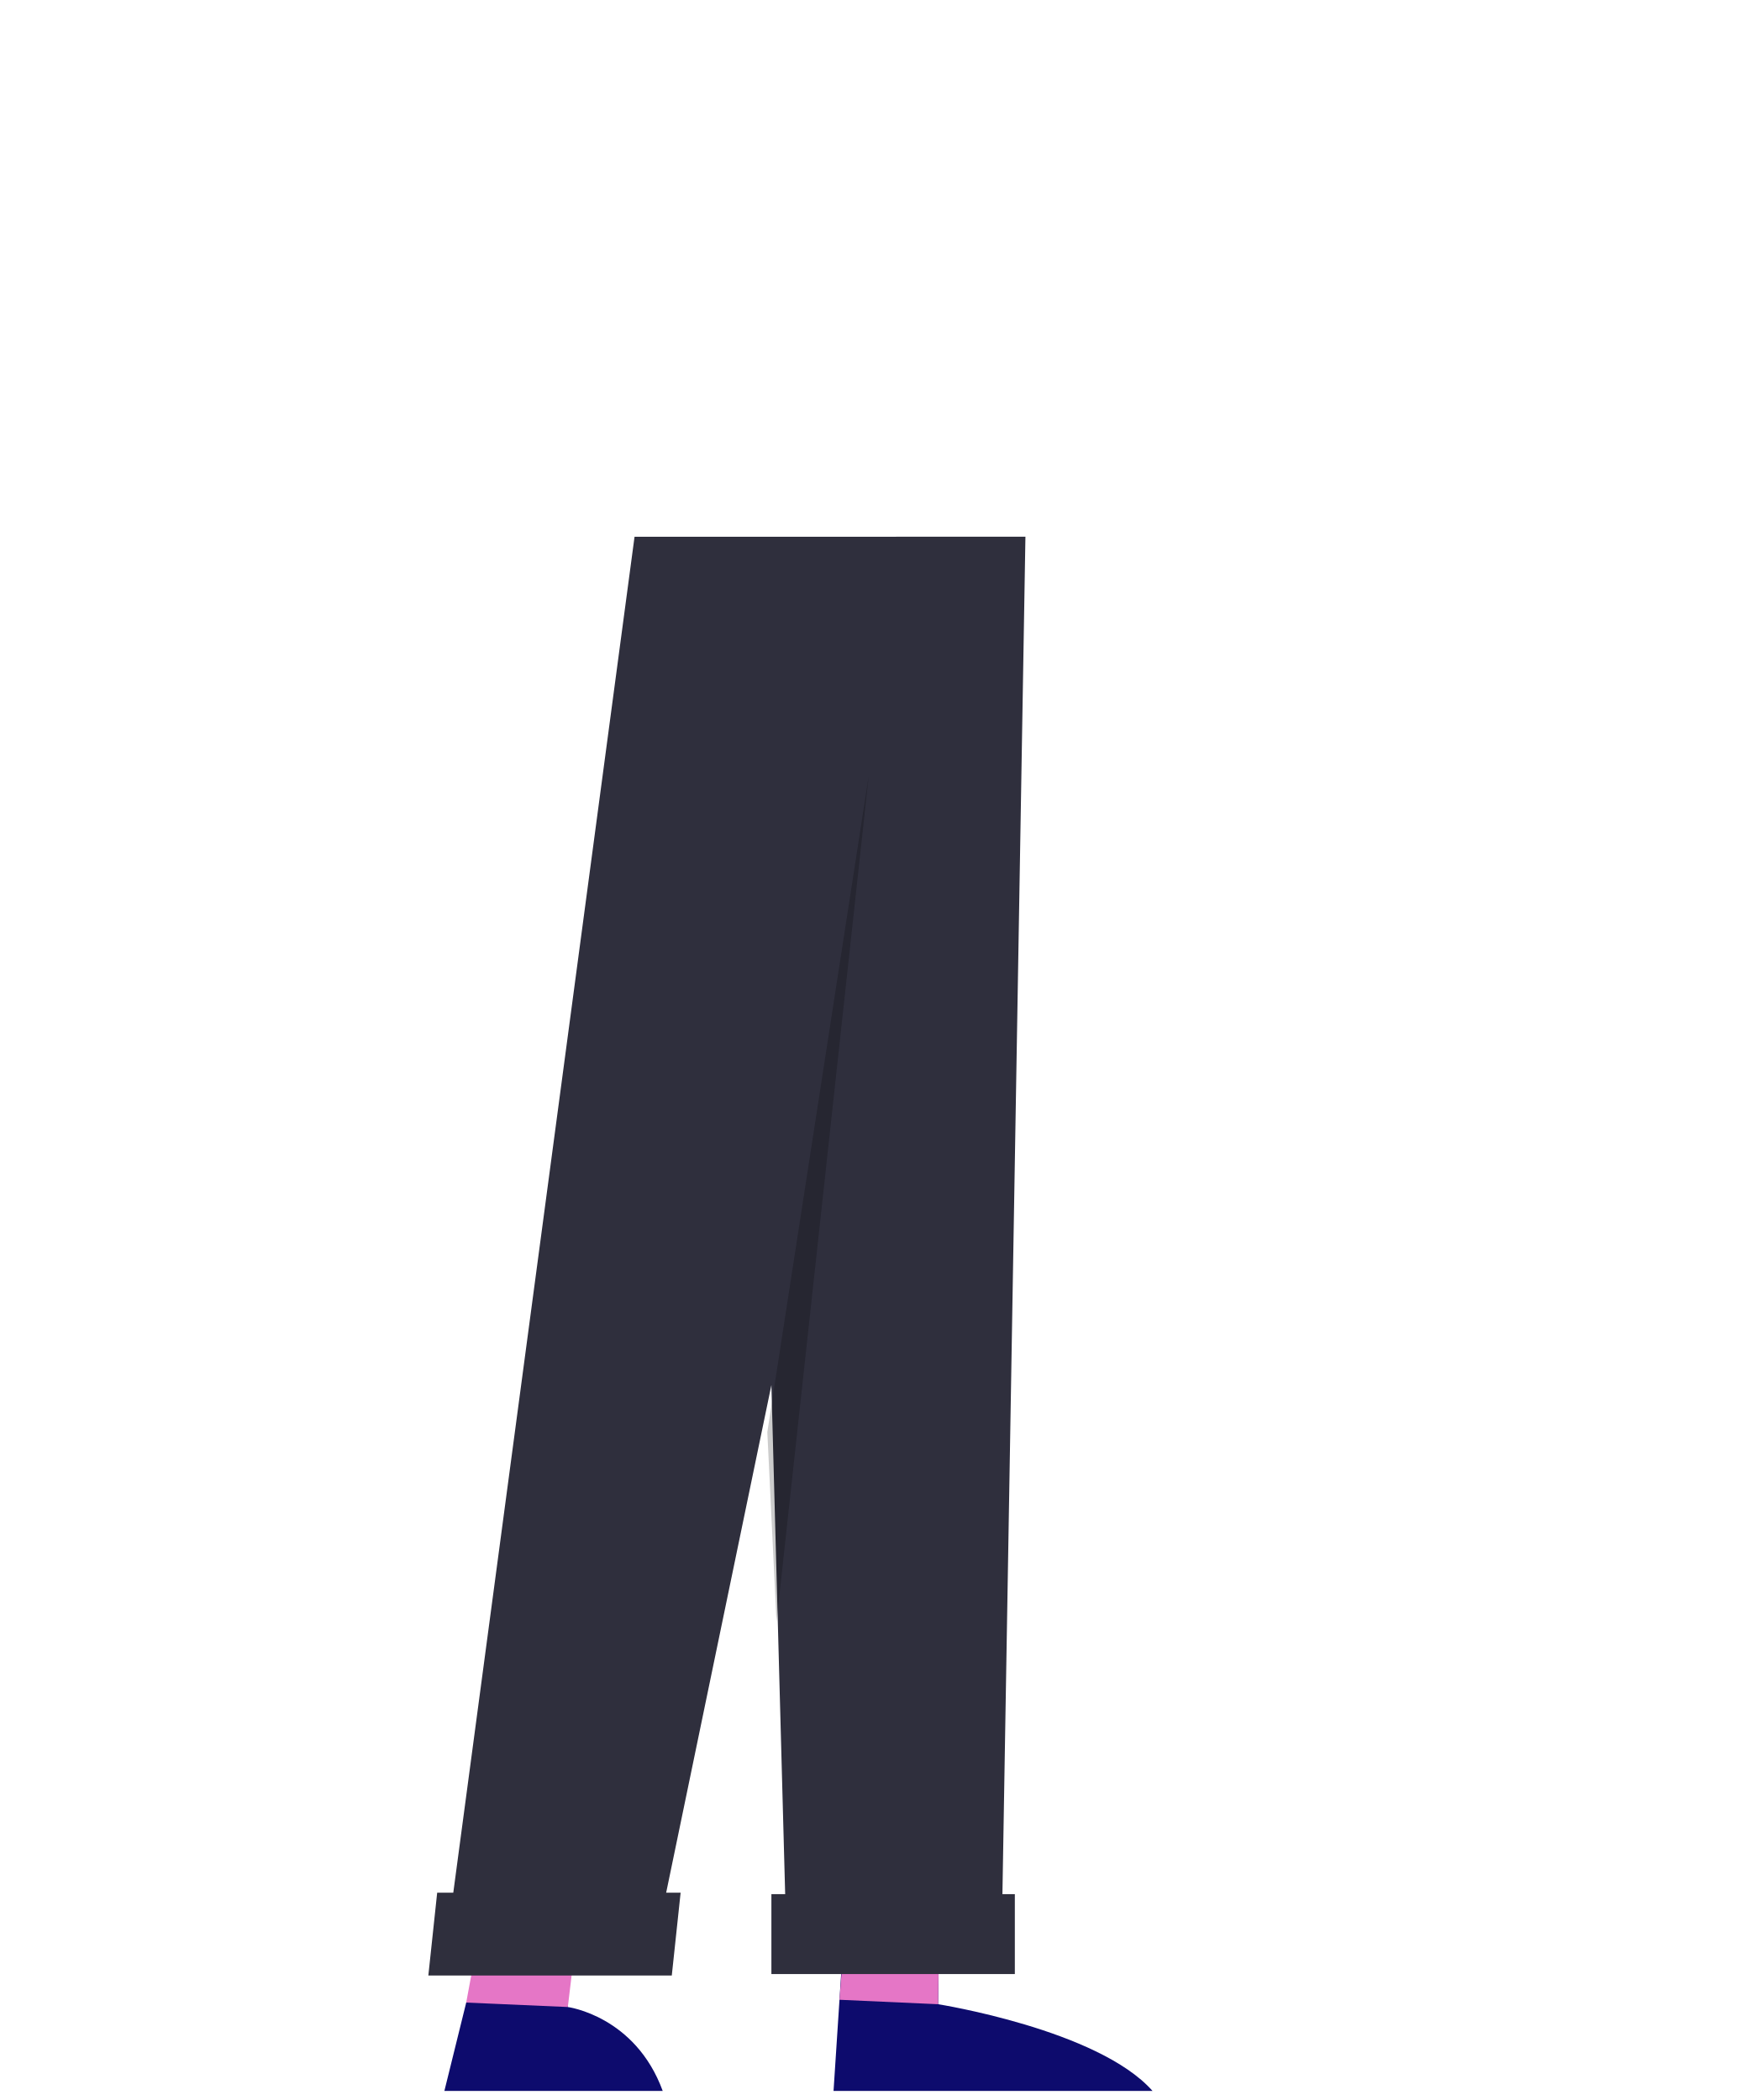
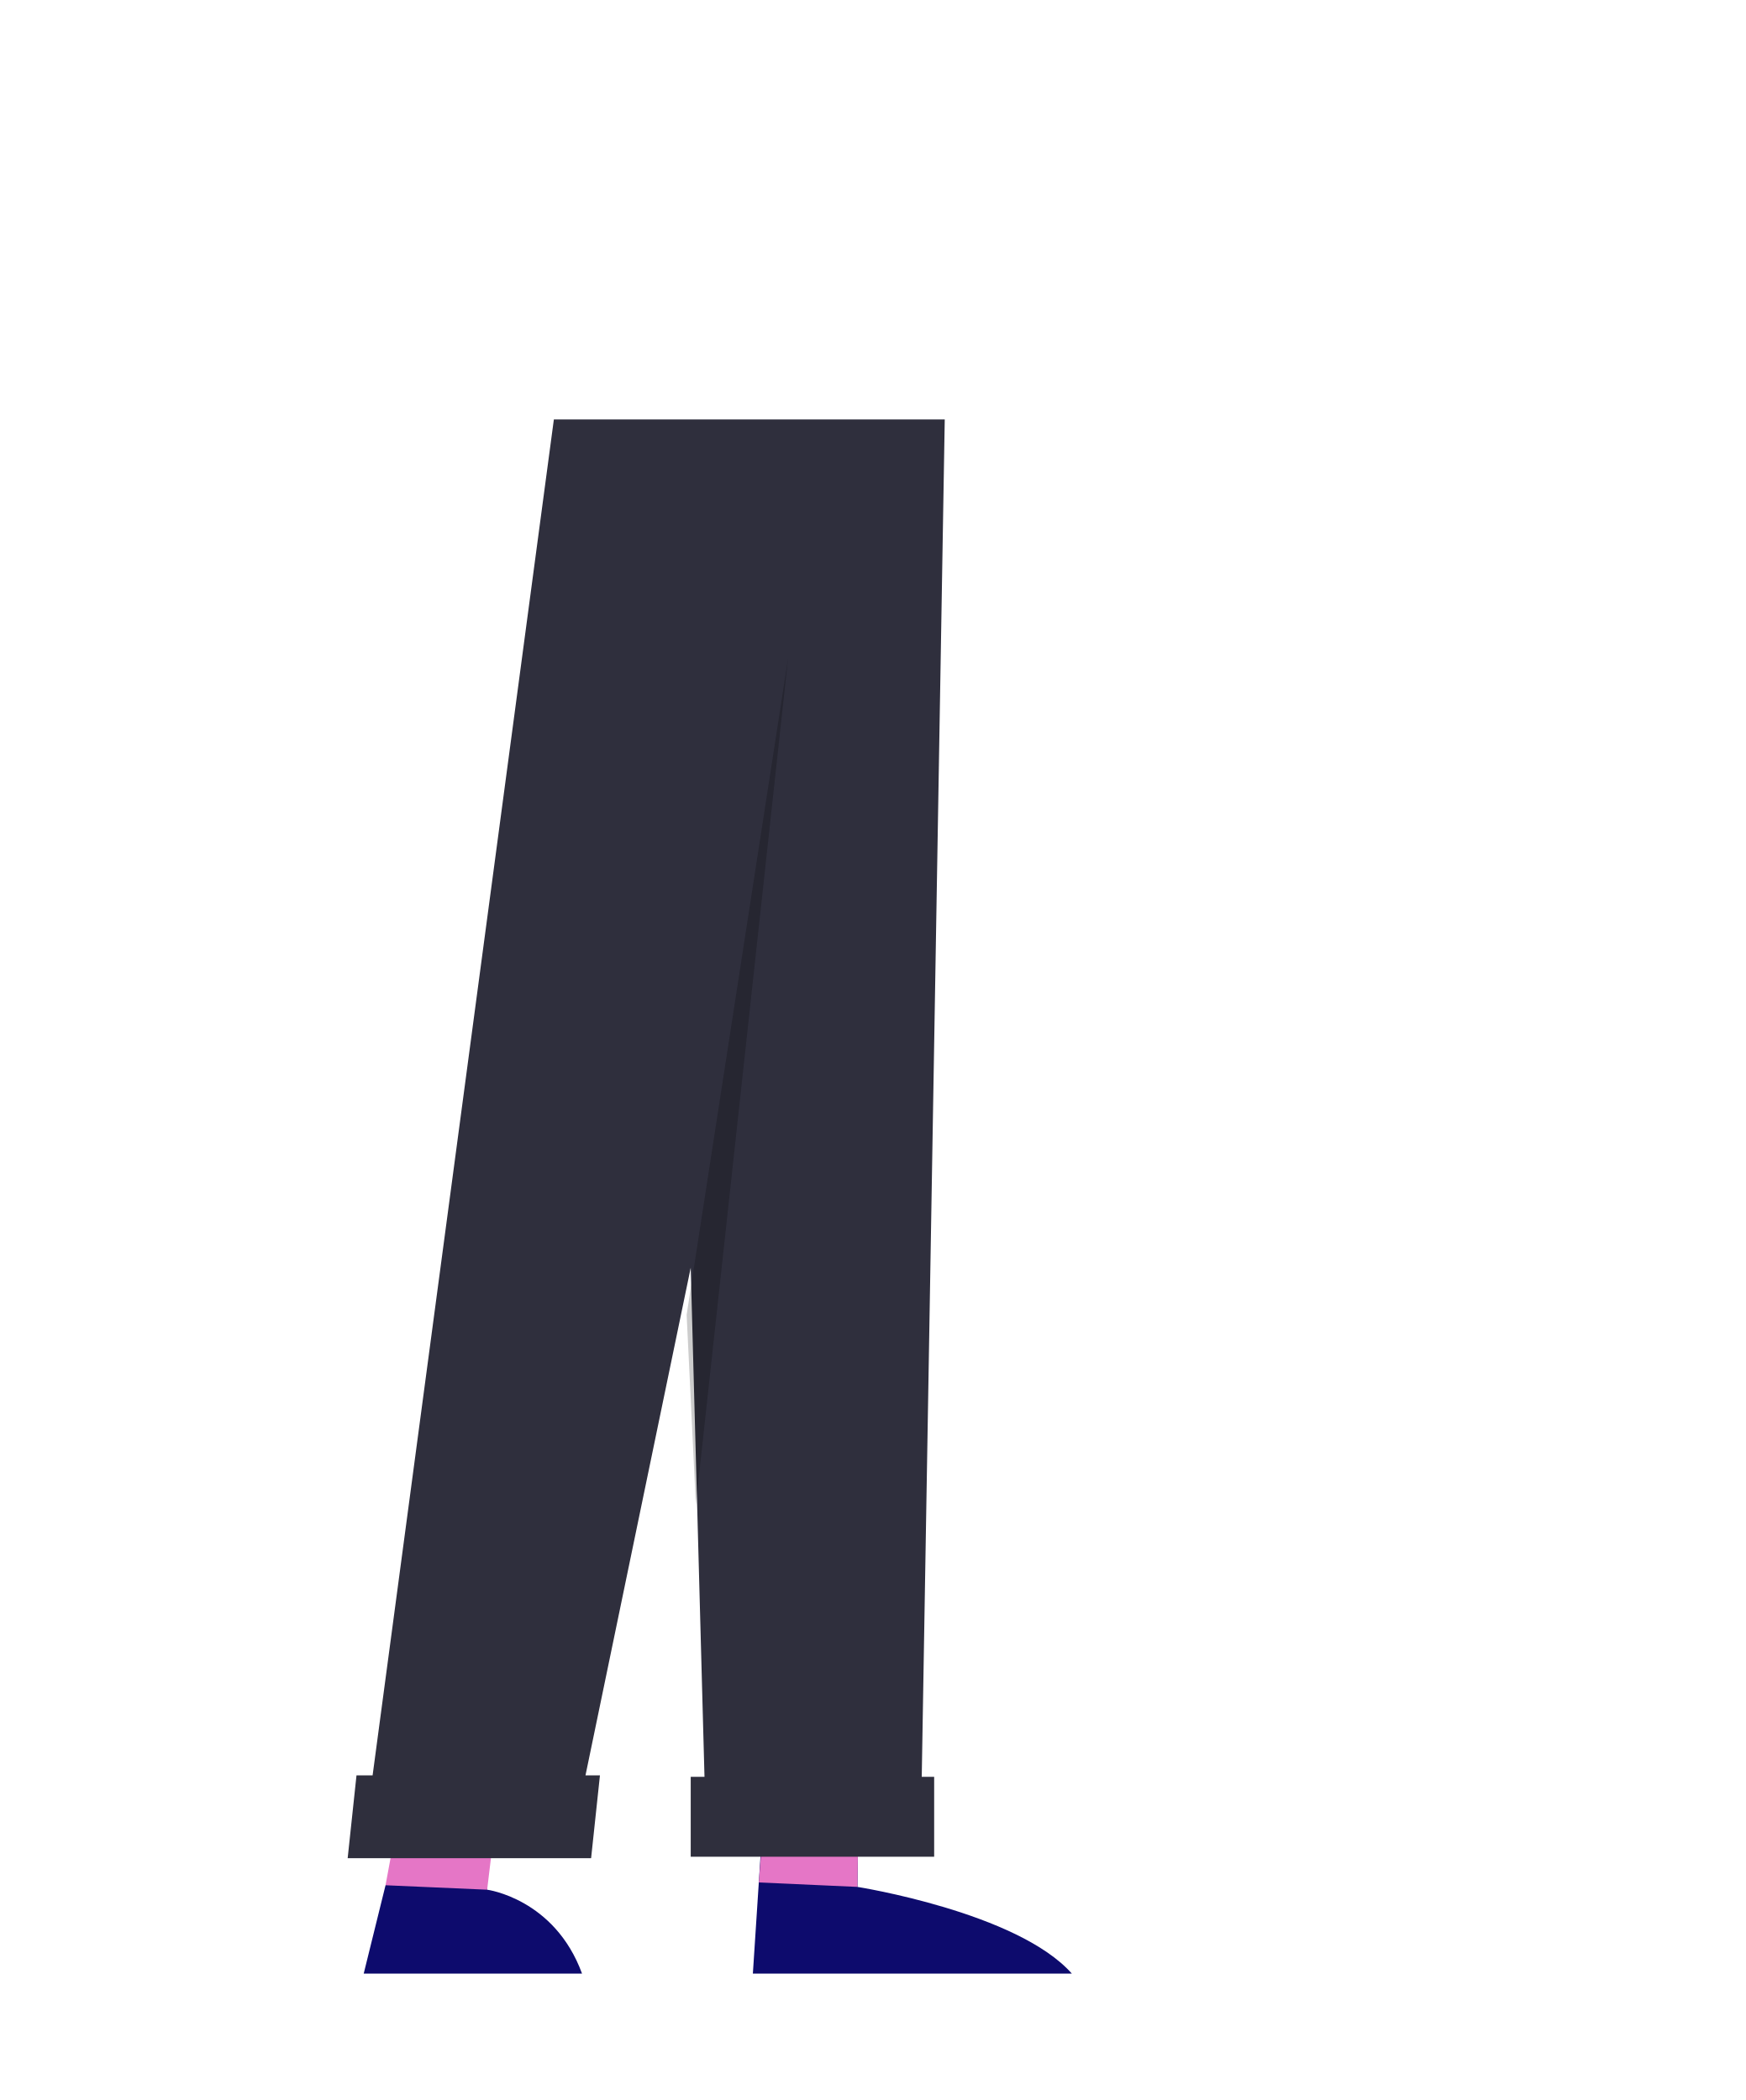
- <svg xmlns="http://www.w3.org/2000/svg" width="1190" height="1432" viewBox="0 0 1190 1432" fill="none">
+ <svg xmlns="http://www.w3.org/2000/svg" width="1190" height="1432" viewBox="55 80 1190 1432" fill="none">
  <g id="Man / Legs / 2">
    <g id="Group 28">
      <g id="Shoes">
        <path id="Shoes_2" fill-rule="evenodd" clip-rule="evenodd" d="M639.551 1366.69L640.117 1317.8L577.348 1286.04L568.239 1425.82H785.704C748.703 1383.96 639.551 1366.69 639.551 1366.69ZM387.097 1368.6L387.661 1313.68L327.481 1355.93L317.83 1365.56L302.944 1425.82H451.784C433.071 1374.63 387.097 1368.6 387.097 1368.6Z" fill="#0D0B6D" />
      </g>
      <g id="Legs">
        <path id="Skin" fill-rule="evenodd" clip-rule="evenodd" d="M393.686 1313.68L330.919 1294.73L317.828 1365.56L387.097 1368.6L393.686 1313.68ZM640.117 1317.8L577.348 1298.85L572.29 1363.65L639.551 1366.69L640.117 1317.8Z" fill="#E576C6" />
      </g>
      <g id="Pants">
        <path id="Pants_2" d="M454.14 1290.62H463.993L457.968 1347.12H292.007L298.031 1290.62H309.012L432.583 366.001L510.22 366.001L699.051 366L683.37 1291.63H691.834V1346.11H525.875V1291.63H535.266L525.873 944.492L454.14 1290.62Z" fill="#2F2F3D" />
      </g>
      <path id="Fill 15" opacity="0.2" fill-rule="evenodd" clip-rule="evenodd" d="M523.094 976.583L592.245 528.935L529.364 1105.88L523.094 976.583Z" fill="black" />
    </g>
  </g>
</svg>
